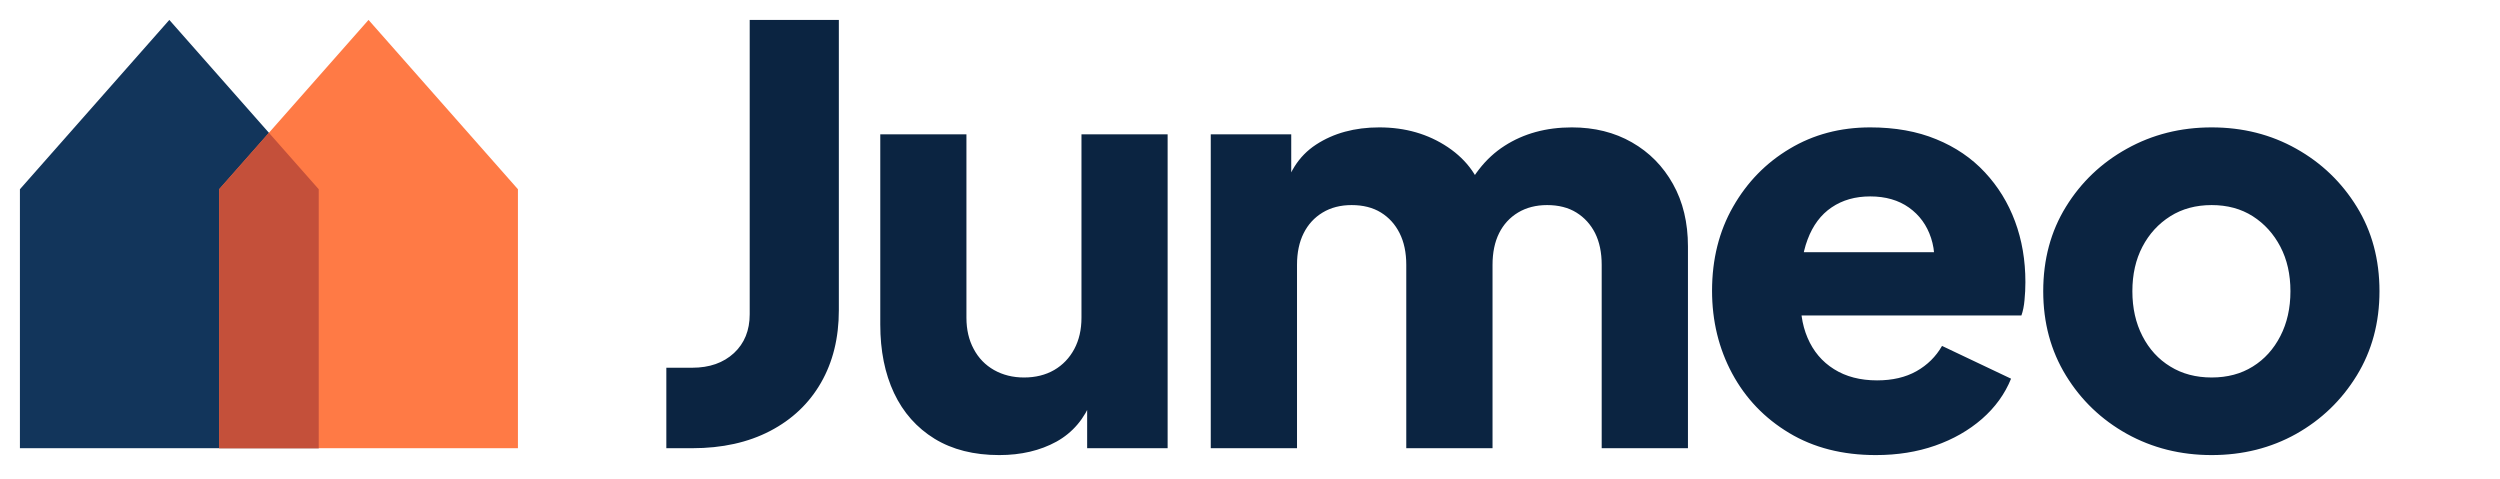
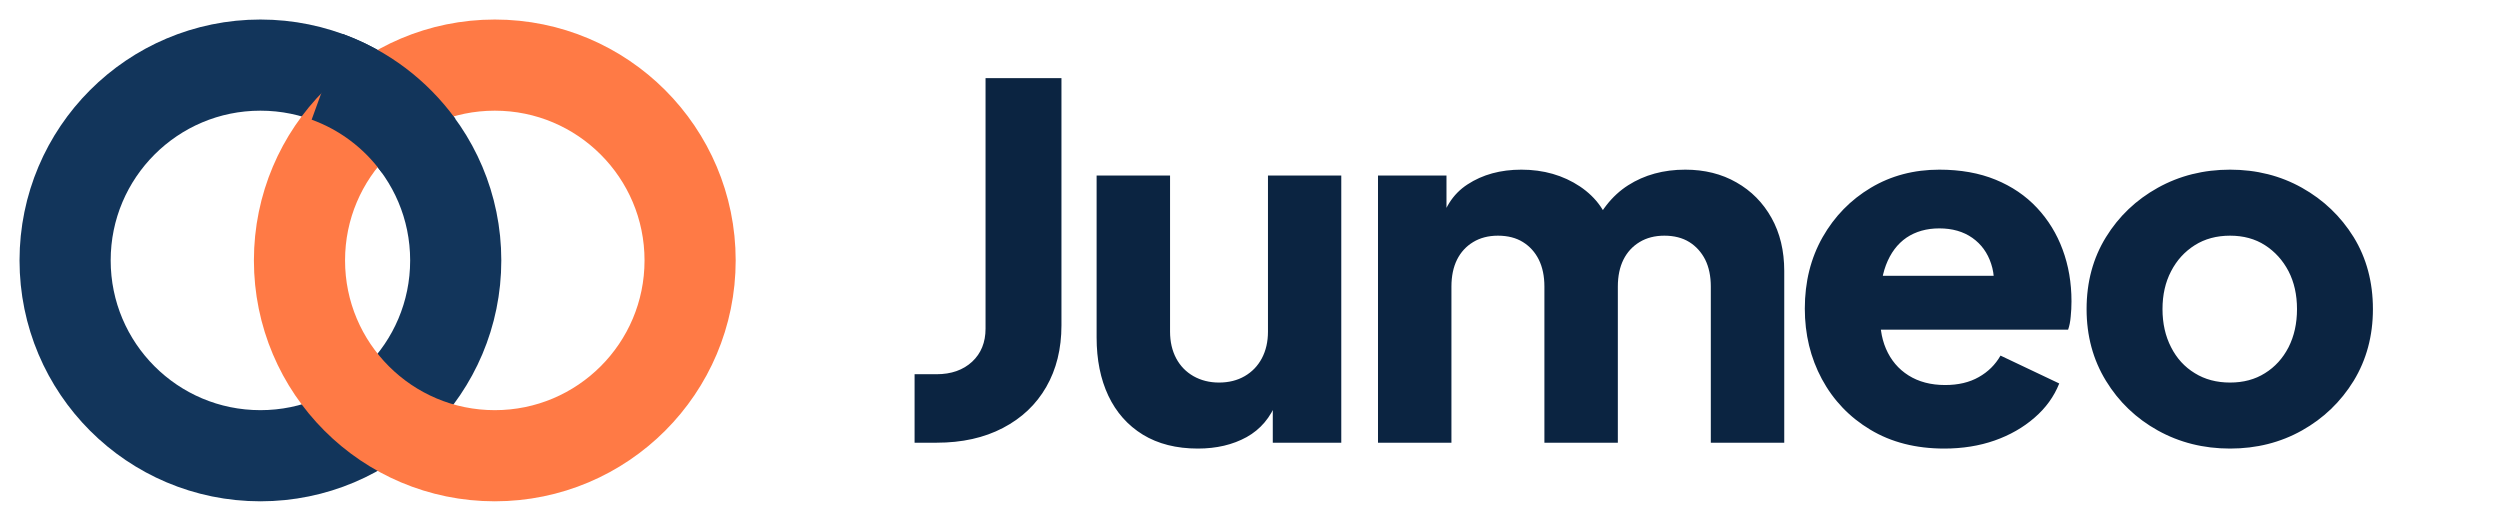
- <svg xmlns="http://www.w3.org/2000/svg" viewBox="5 9 251 48" role="img" aria-label="Jumeo">
-   <path d="M7 28L22 11L37 28V54H7Z" fill="#12355b" />
-   <path d="M27 28L42 11L57 28V54H27Z" fill="#ff7a45" />
-   <path d="M27 28L32 22.333L37 28V54H27Z" fill="#c4503a" />
-   <path d="M74.50 54L71.90 54L71.90 45.92L74.50 45.92Q77.10 45.92 78.69 44.45Q80.27 42.98 80.27 40.55L80.27 40.55L80.27 11L89.22 11L89.22 40.15Q89.22 44.30 87.43 47.42Q85.64 50.54 82.32 52.27Q79.00 54 74.50 54L74.50 54ZM105.32 54.69L105.32 54.69Q101.51 54.69 98.83 53.05Q96.15 51.40 94.76 48.46Q93.38 45.52 93.38 41.59L93.38 41.59L93.38 22.49L102.03 22.49L102.03 40.90Q102.03 42.69 102.76 44.04Q103.48 45.40 104.80 46.15Q106.13 46.90 107.81 46.90L107.81 46.90Q109.54 46.90 110.84 46.15Q112.13 45.40 112.86 44.04Q113.58 42.69 113.58 40.90L113.58 40.90L113.58 22.49L122.23 22.49L122.23 54L114.15 54L114.15 47.77L114.62 49.15Q113.52 51.98 111.07 53.34Q108.61 54.69 105.32 54.69ZM135.22 54L126.56 54L126.56 22.49L134.64 22.49L134.64 30.16L133.78 28.89Q134.47 25.26 137.13 23.52Q139.78 21.79 143.48 21.79L143.48 21.79Q147.40 21.79 150.37 23.78Q153.34 25.78 154.10 29.12L154.10 29.12L151.61 29.35Q153.17 25.49 156.06 23.64Q158.94 21.79 162.81 21.79L162.81 21.79Q166.22 21.79 168.84 23.29Q171.47 24.79 172.97 27.48Q174.47 30.16 174.47 33.74L174.47 33.74L174.47 54L165.81 54L165.81 35.59Q165.81 33.74 165.15 32.41Q164.48 31.09 163.27 30.34Q162.06 29.59 160.33 29.59L160.33 29.59Q158.66 29.59 157.41 30.34Q156.17 31.09 155.51 32.41Q154.85 33.74 154.85 35.59L154.85 35.59L154.85 54L146.19 54L146.19 35.59Q146.19 33.74 145.52 32.41Q144.86 31.09 143.65 30.34Q142.44 29.59 140.70 29.59L140.70 29.59Q139.03 29.59 137.79 30.34Q136.55 31.09 135.89 32.41Q135.22 33.74 135.22 35.59L135.22 35.59L135.22 54ZM193.34 54.69L193.34 54.69Q188.32 54.69 184.63 52.47Q180.93 50.25 178.91 46.50Q176.89 42.74 176.89 38.19L176.89 38.19Q176.89 33.45 179.00 29.76Q181.11 26.06 184.69 23.93Q188.26 21.79 192.77 21.79L192.77 21.79Q196.52 21.79 199.40 22.98Q202.29 24.16 204.28 26.30Q206.27 28.43 207.31 31.23Q208.35 34.03 208.35 37.32L208.35 37.32Q208.35 38.24 208.26 39.14Q208.18 40.03 207.95 40.67L207.95 40.67L184.34 40.67L184.34 34.32L203.04 34.32L198.94 37.32Q199.52 34.84 198.88 32.90Q198.25 30.97 196.66 29.84Q195.08 28.72 192.77 28.72L192.77 28.72Q190.52 28.72 188.90 29.82Q187.28 30.91 186.48 33.05Q185.67 35.18 185.84 38.24L185.84 38.24Q185.61 40.90 186.48 42.92Q187.34 44.94 189.13 46.06Q190.92 47.19 193.46 47.19L193.46 47.19Q195.77 47.19 197.41 46.27Q199.06 45.34 199.98 43.73L199.98 43.73L206.91 47.02Q205.98 49.32 203.99 51.06Q202.00 52.79 199.29 53.74Q196.58 54.69 193.34 54.69ZM227.05 54.69L227.05 54.69Q222.38 54.69 218.54 52.56Q214.70 50.42 212.42 46.70Q210.14 42.98 210.14 38.24L210.14 38.24Q210.14 33.45 212.42 29.76Q214.70 26.06 218.54 23.93Q222.38 21.79 227.05 21.79L227.05 21.79Q231.73 21.79 235.54 23.93Q239.34 26.06 241.62 29.76Q243.90 33.45 243.90 38.24L243.90 38.24Q243.90 42.98 241.62 46.70Q239.34 50.42 235.54 52.56Q231.73 54.69 227.05 54.69ZM227.05 46.90L227.05 46.90Q229.42 46.90 231.18 45.80Q232.94 44.71 233.95 42.74Q234.96 40.78 234.96 38.24L234.96 38.24Q234.96 35.70 233.95 33.77Q232.94 31.84 231.18 30.71Q229.42 29.59 227.05 29.59L227.05 29.59Q224.68 29.59 222.90 30.71Q221.11 31.84 220.10 33.77Q219.09 35.70 219.09 38.24L219.09 38.24Q219.09 40.78 220.10 42.74Q221.11 44.71 222.90 45.80Q224.68 46.90 227.05 46.90Z" fill="#0b2441" />
+ <svg xmlns="http://www.w3.org/2000/svg" viewBox="3 12 192 39" role="img" aria-label="Jumeo">
+   <circle cx="23" cy="32" r="15" fill="none" stroke="#12355b" stroke-width="7" />
+   <circle cx="41" cy="32" r="15" fill="none" stroke="#ff7a45" stroke-width="7" />
+   <path d="M28.13 17.9A15 15 0 0 1 35.14 23.18" fill="none" stroke="#12355b" stroke-width="7" />
+   <path d="M74.93 46L73.24 46L73.24 40.74L74.93 40.74Q76.62 40.74 77.66 39.78Q78.69 38.82 78.69 37.24L78.69 37.24L78.69 18.00L84.52 18.00L84.52 36.98Q84.52 39.69 83.35 41.72Q82.19 43.74 80.02 44.87Q77.86 46 74.93 46L74.93 46ZM95.00 46.45L95.00 46.45Q92.52 46.45 90.77 45.38Q89.03 44.31 88.12 42.39Q87.22 40.48 87.22 37.92L87.22 37.92L87.22 25.48L92.86 25.48L92.86 37.47Q92.86 38.63 93.33 39.52Q93.80 40.40 94.66 40.89Q95.53 41.38 96.62 41.38L96.62 41.38Q97.74 41.38 98.59 40.89Q99.44 40.40 99.91 39.52Q100.38 38.63 100.38 37.47L100.38 37.47L100.38 25.48L106.01 25.48L106.01 46L100.75 46L100.75 41.94L101.05 42.84Q100.34 44.68 98.74 45.57Q97.14 46.45 95.00 46.45ZM114.47 46L108.83 46L108.83 25.48L114.09 25.48L114.09 30.48L113.53 29.65Q113.98 27.28 115.71 26.16Q117.44 25.03 119.84 25.03L119.84 25.03Q122.40 25.03 124.34 26.32Q126.27 27.62 126.76 29.80L126.76 29.80L125.14 29.95Q126.16 27.43 128.04 26.23Q129.92 25.03 132.43 25.03L132.43 25.03Q134.65 25.03 136.36 26.01Q138.07 26.98 139.05 28.73Q140.03 30.48 140.03 32.81L140.03 32.81L140.03 46L134.39 46L134.39 34.01Q134.39 32.81 133.96 31.94Q133.52 31.08 132.74 30.59Q131.95 30.10 130.82 30.10L130.82 30.10Q129.73 30.10 128.92 30.59Q128.11 31.08 127.68 31.94Q127.25 32.81 127.25 34.01L127.25 34.01L127.25 46L121.61 46L121.61 34.01Q121.61 32.81 121.18 31.94Q120.75 31.08 119.96 30.59Q119.17 30.10 118.04 30.10L118.04 30.10Q116.95 30.10 116.14 30.59Q115.33 31.08 114.90 31.94Q114.47 32.81 114.47 34.01L114.47 34.01L114.47 46ZM152.32 46.45L152.32 46.45Q149.05 46.45 146.64 45.00Q144.24 43.56 142.92 41.11Q141.61 38.67 141.61 35.70L141.61 35.70Q141.61 32.62 142.98 30.21Q144.35 27.81 146.68 26.42Q149.01 25.03 151.94 25.03L151.94 25.03Q154.38 25.03 156.26 25.80Q158.14 26.57 159.44 27.96Q160.74 29.35 161.41 31.17Q162.09 33.00 162.09 35.14L162.09 35.14Q162.09 35.74 162.03 36.32Q161.98 36.90 161.83 37.32L161.83 37.32L146.45 37.32L146.45 33.18L158.63 33.18L155.96 35.14Q156.34 33.52 155.92 32.26Q155.51 31.00 154.48 30.27Q153.44 29.54 151.94 29.54L151.94 29.54Q150.48 29.54 149.42 30.25Q148.37 30.97 147.84 32.36Q147.32 33.75 147.43 35.74L147.43 35.74Q147.28 37.47 147.84 38.78Q148.41 40.10 149.57 40.83Q150.74 41.57 152.39 41.57L152.39 41.57Q153.90 41.57 154.97 40.96Q156.04 40.36 156.64 39.31L156.64 39.31L161.15 41.45Q160.55 42.96 159.25 44.08Q157.95 45.21 156.19 45.83Q154.42 46.45 152.32 46.45ZM174.27 46.45L174.27 46.45Q171.22 46.45 168.72 45.06Q166.22 43.67 164.74 41.25Q163.25 38.82 163.25 35.74L163.25 35.74Q163.25 32.62 164.74 30.21Q166.22 27.81 168.72 26.42Q171.22 25.03 174.27 25.03L174.27 25.03Q177.31 25.03 179.79 26.42Q182.27 27.81 183.76 30.21Q185.24 32.62 185.24 35.74L185.24 35.74Q185.24 38.82 183.76 41.25Q182.27 43.67 179.79 45.06Q177.31 46.45 174.27 46.45ZM174.27 41.38L174.27 41.38Q175.81 41.38 176.95 40.66Q178.10 39.95 178.76 38.67Q179.41 37.39 179.41 35.74L179.41 35.74Q179.41 34.09 178.76 32.83Q178.10 31.57 176.95 30.83Q175.81 30.10 174.27 30.10L174.27 30.10Q172.72 30.10 171.56 30.83Q170.39 31.57 169.74 32.83Q169.08 34.09 169.08 35.74L169.08 35.74Q169.08 37.39 169.74 38.67Q170.39 39.95 171.56 40.66Q172.72 41.38 174.27 41.38Z" fill="#0b2441" />
</svg>
